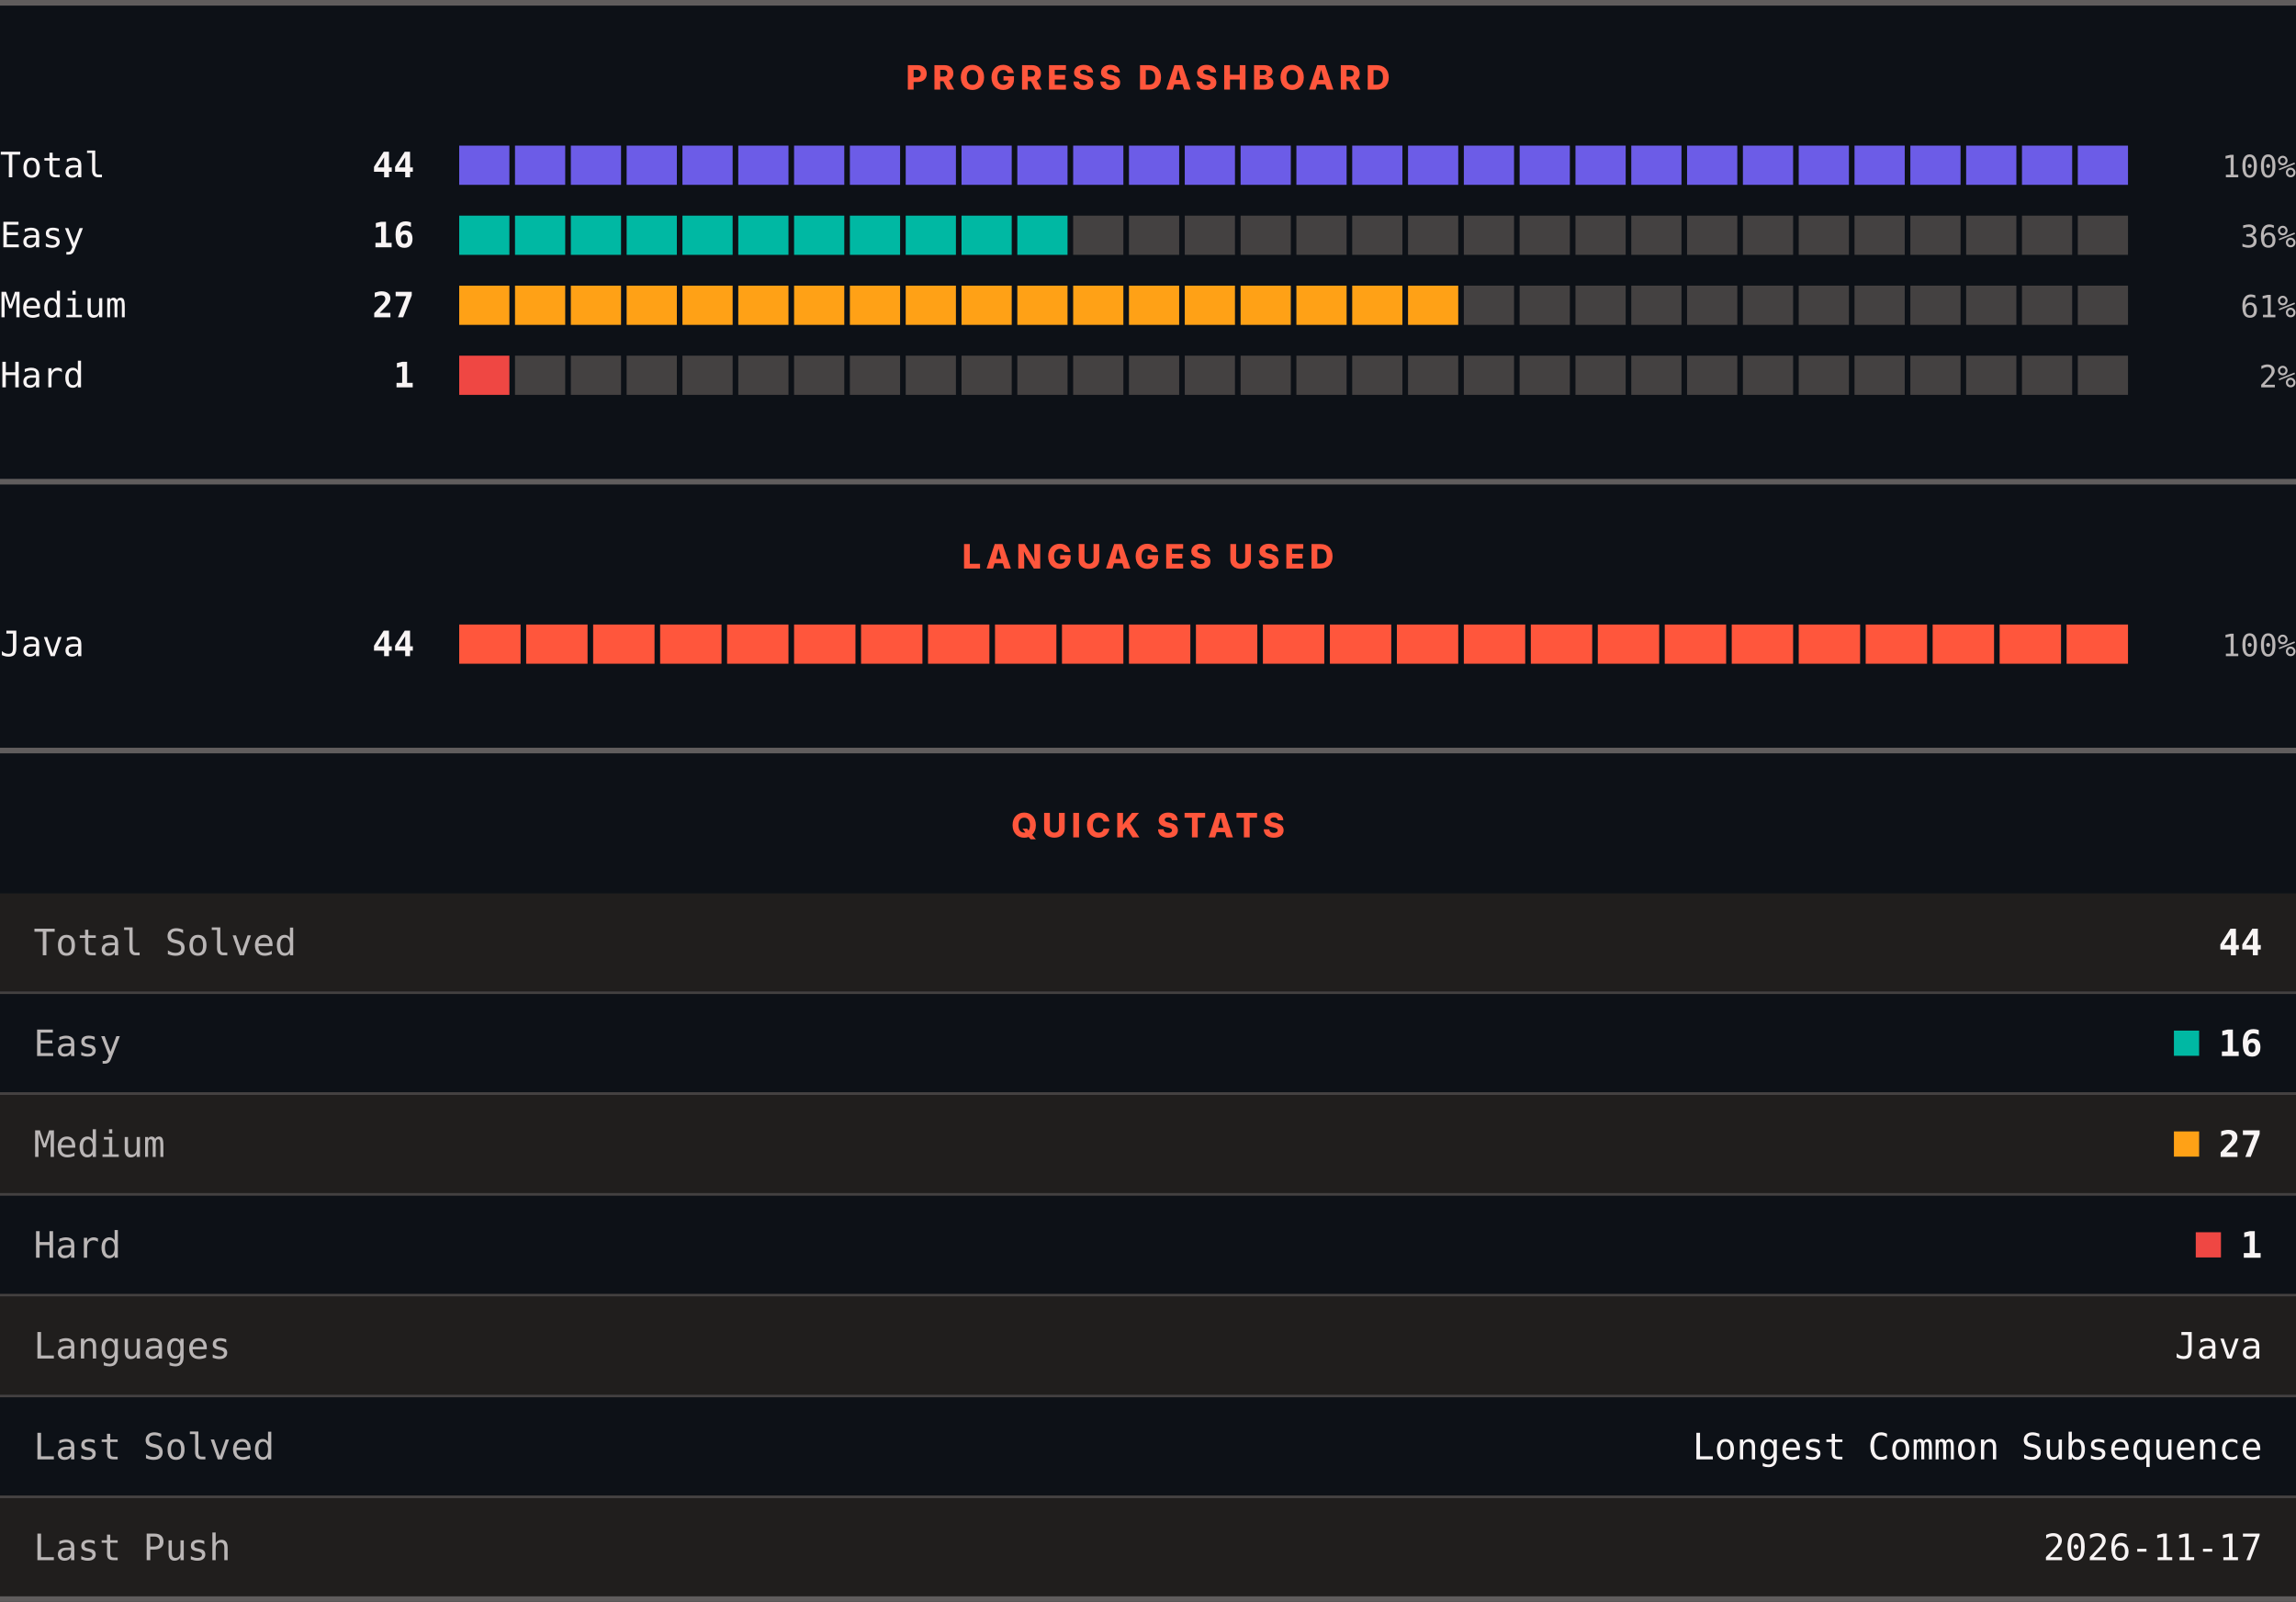
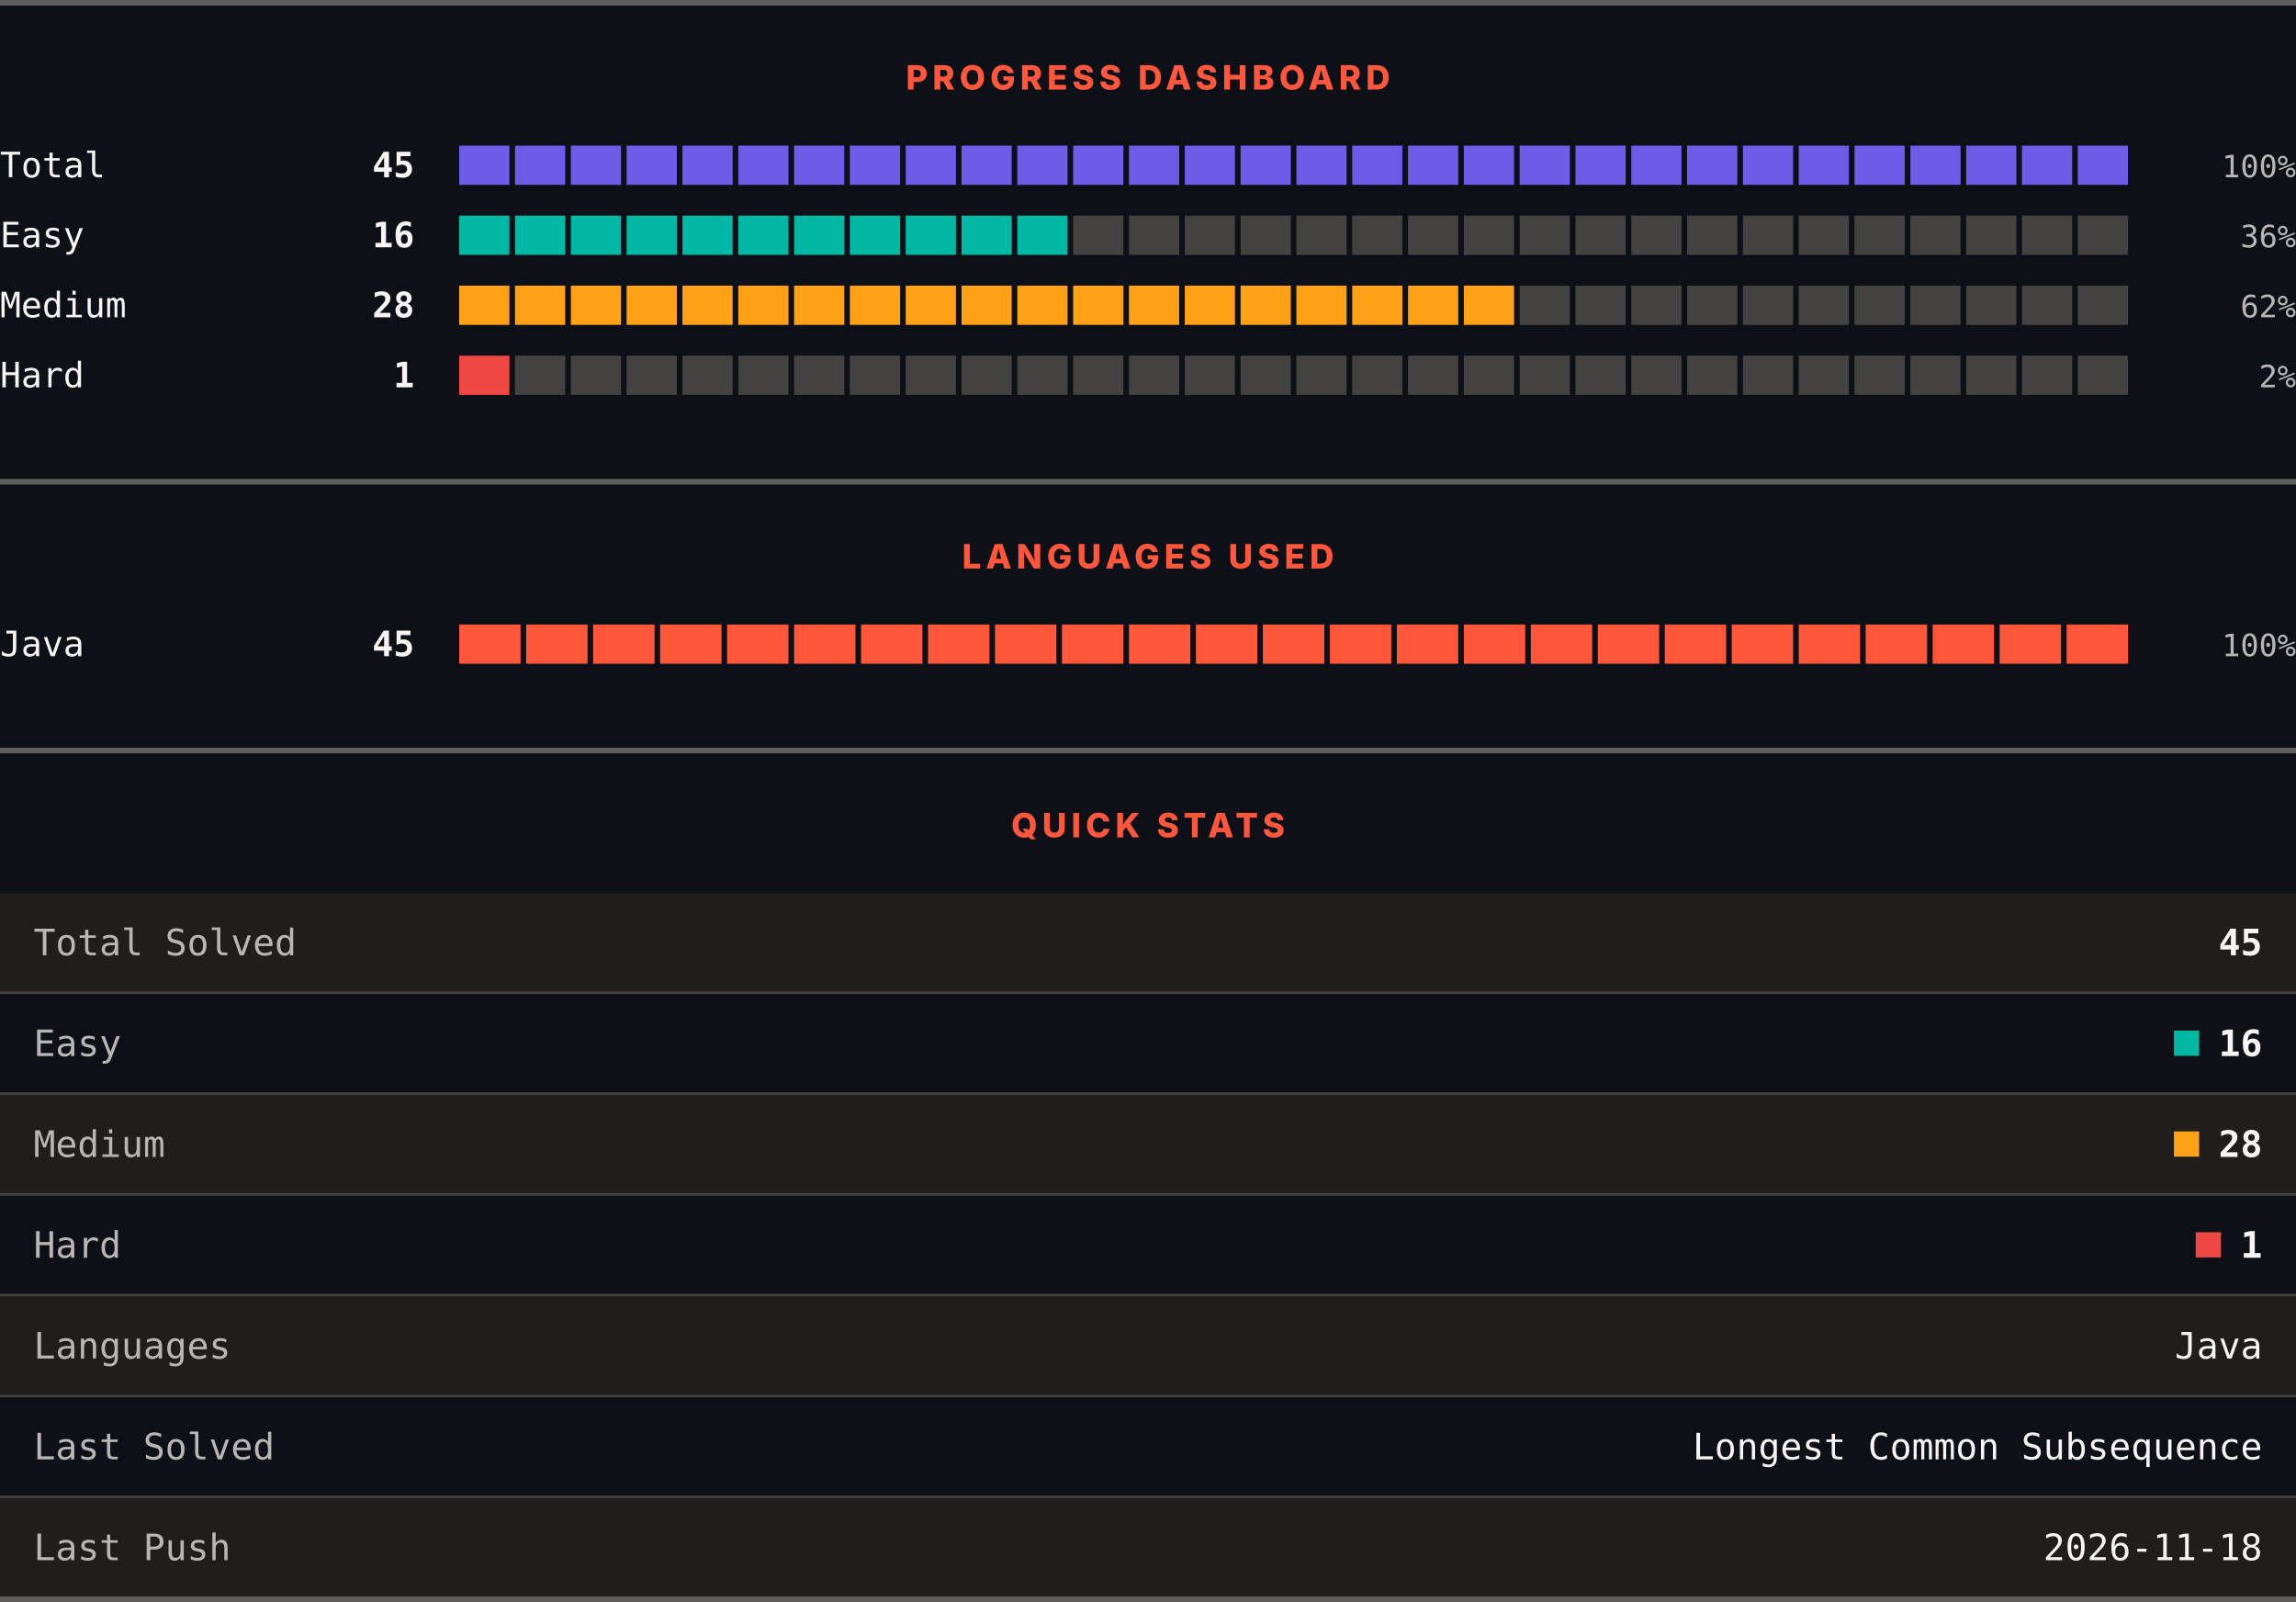
<svg xmlns="http://www.w3.org/2000/svg" width="820" height="572" viewBox="0 0 820 572" role="img" aria-label="LeetCode progress, languages and quick stats">
  <rect width="820" height="572" fill="#0d1117" />
  <rect x="0" y="0" width="820" height="2" fill="#605d5d" />
  <text x="410" y="32" text-anchor="middle" font-family="Archivo, system-ui, -apple-system, Segoe UI, sans-serif" font-size="12" font-weight="800" letter-spacing="1.68" fill="#ff563c">PROGRESS DASHBOARD</text>
  <text x="0" y="63.3" font-family="ui-monospace, SFMono-Regular, Menlo, Consolas, monospace" font-size="12.5" fill="#f8f4f4">Total</text>
-   <text x="148" y="63.3" text-anchor="end" font-family="ui-monospace, SFMono-Regular, Menlo, Consolas, monospace" font-size="12.5" font-weight="700" fill="#f8f4f4">44</text>
+   <text x="148" y="63.3" text-anchor="end" font-family="ui-monospace, SFMono-Regular, Menlo, Consolas, monospace" font-size="12.5" font-weight="700" fill="#f8f4f4">45</text>
  <rect x="164.00" y="52" width="17.93" height="14" fill="#6c5ce7" />
  <rect x="183.93" y="52" width="17.93" height="14" fill="#6c5ce7" />
  <rect x="203.87" y="52" width="17.93" height="14" fill="#6c5ce7" />
  <rect x="223.80" y="52" width="17.93" height="14" fill="#6c5ce7" />
  <rect x="243.73" y="52" width="17.93" height="14" fill="#6c5ce7" />
  <rect x="263.67" y="52" width="17.93" height="14" fill="#6c5ce7" />
  <rect x="283.60" y="52" width="17.93" height="14" fill="#6c5ce7" />
  <rect x="303.53" y="52" width="17.93" height="14" fill="#6c5ce7" />
  <rect x="323.47" y="52" width="17.93" height="14" fill="#6c5ce7" />
  <rect x="343.40" y="52" width="17.93" height="14" fill="#6c5ce7" />
  <rect x="363.33" y="52" width="17.93" height="14" fill="#6c5ce7" />
  <rect x="383.27" y="52" width="17.93" height="14" fill="#6c5ce7" />
  <rect x="403.20" y="52" width="17.93" height="14" fill="#6c5ce7" />
  <rect x="423.13" y="52" width="17.93" height="14" fill="#6c5ce7" />
  <rect x="443.07" y="52" width="17.93" height="14" fill="#6c5ce7" />
  <rect x="463.00" y="52" width="17.93" height="14" fill="#6c5ce7" />
  <rect x="482.93" y="52" width="17.93" height="14" fill="#6c5ce7" />
  <rect x="502.87" y="52" width="17.93" height="14" fill="#6c5ce7" />
  <rect x="522.80" y="52" width="17.93" height="14" fill="#6c5ce7" />
  <rect x="542.73" y="52" width="17.93" height="14" fill="#6c5ce7" />
  <rect x="562.67" y="52" width="17.93" height="14" fill="#6c5ce7" />
  <rect x="582.60" y="52" width="17.93" height="14" fill="#6c5ce7" />
  <rect x="602.53" y="52" width="17.93" height="14" fill="#6c5ce7" />
  <rect x="622.47" y="52" width="17.93" height="14" fill="#6c5ce7" />
  <rect x="642.40" y="52" width="17.93" height="14" fill="#6c5ce7" />
  <rect x="662.33" y="52" width="17.93" height="14" fill="#6c5ce7" />
  <rect x="682.27" y="52" width="17.93" height="14" fill="#6c5ce7" />
  <rect x="702.20" y="52" width="17.93" height="14" fill="#6c5ce7" />
  <rect x="722.13" y="52" width="17.93" height="14" fill="#6c5ce7" />
  <rect x="742.07" y="52" width="17.93" height="14" fill="#6c5ce7" />
  <text x="820" y="63.3" text-anchor="end" font-family="ui-monospace, SFMono-Regular, Menlo, Consolas, monospace" font-size="11" fill="#bab6b6">100%</text>
  <text x="0" y="88.3" font-family="ui-monospace, SFMono-Regular, Menlo, Consolas, monospace" font-size="12.5" fill="#f8f4f4">Easy</text>
  <text x="148" y="88.3" text-anchor="end" font-family="ui-monospace, SFMono-Regular, Menlo, Consolas, monospace" font-size="12.5" font-weight="700" fill="#f8f4f4">16</text>
  <rect x="164.00" y="77" width="17.93" height="14" fill="#00b8a3" />
  <rect x="183.93" y="77" width="17.93" height="14" fill="#00b8a3" />
  <rect x="203.87" y="77" width="17.93" height="14" fill="#00b8a3" />
  <rect x="223.80" y="77" width="17.93" height="14" fill="#00b8a3" />
  <rect x="243.73" y="77" width="17.93" height="14" fill="#00b8a3" />
  <rect x="263.67" y="77" width="17.93" height="14" fill="#00b8a3" />
  <rect x="283.60" y="77" width="17.93" height="14" fill="#00b8a3" />
  <rect x="303.53" y="77" width="17.93" height="14" fill="#00b8a3" />
  <rect x="323.47" y="77" width="17.93" height="14" fill="#00b8a3" />
  <rect x="343.40" y="77" width="17.93" height="14" fill="#00b8a3" />
  <rect x="363.33" y="77" width="17.93" height="14" fill="#00b8a3" />
  <rect x="383.27" y="77" width="17.93" height="14" fill="#444141" />
  <rect x="403.20" y="77" width="17.93" height="14" fill="#444141" />
  <rect x="423.13" y="77" width="17.93" height="14" fill="#444141" />
  <rect x="443.07" y="77" width="17.93" height="14" fill="#444141" />
  <rect x="463.00" y="77" width="17.93" height="14" fill="#444141" />
  <rect x="482.93" y="77" width="17.93" height="14" fill="#444141" />
  <rect x="502.87" y="77" width="17.93" height="14" fill="#444141" />
  <rect x="522.80" y="77" width="17.93" height="14" fill="#444141" />
  <rect x="542.73" y="77" width="17.93" height="14" fill="#444141" />
  <rect x="562.67" y="77" width="17.93" height="14" fill="#444141" />
  <rect x="582.60" y="77" width="17.93" height="14" fill="#444141" />
  <rect x="602.53" y="77" width="17.93" height="14" fill="#444141" />
  <rect x="622.47" y="77" width="17.93" height="14" fill="#444141" />
  <rect x="642.40" y="77" width="17.93" height="14" fill="#444141" />
  <rect x="662.33" y="77" width="17.93" height="14" fill="#444141" />
  <rect x="682.27" y="77" width="17.93" height="14" fill="#444141" />
  <rect x="702.20" y="77" width="17.93" height="14" fill="#444141" />
  <rect x="722.13" y="77" width="17.93" height="14" fill="#444141" />
  <rect x="742.07" y="77" width="17.93" height="14" fill="#444141" />
  <text x="820" y="88.3" text-anchor="end" font-family="ui-monospace, SFMono-Regular, Menlo, Consolas, monospace" font-size="11" fill="#bab6b6">36%</text>
  <text x="0" y="113.3" font-family="ui-monospace, SFMono-Regular, Menlo, Consolas, monospace" font-size="12.5" fill="#f8f4f4">Medium</text>
-   <text x="148" y="113.3" text-anchor="end" font-family="ui-monospace, SFMono-Regular, Menlo, Consolas, monospace" font-size="12.5" font-weight="700" fill="#f8f4f4">27</text>
+   <text x="148" y="113.3" text-anchor="end" font-family="ui-monospace, SFMono-Regular, Menlo, Consolas, monospace" font-size="12.5" font-weight="700" fill="#f8f4f4">28</text>
  <rect x="164.00" y="102" width="17.93" height="14" fill="#ffa116" />
  <rect x="183.93" y="102" width="17.93" height="14" fill="#ffa116" />
  <rect x="203.87" y="102" width="17.93" height="14" fill="#ffa116" />
  <rect x="223.80" y="102" width="17.93" height="14" fill="#ffa116" />
  <rect x="243.73" y="102" width="17.93" height="14" fill="#ffa116" />
  <rect x="263.67" y="102" width="17.93" height="14" fill="#ffa116" />
  <rect x="283.60" y="102" width="17.93" height="14" fill="#ffa116" />
  <rect x="303.53" y="102" width="17.93" height="14" fill="#ffa116" />
  <rect x="323.47" y="102" width="17.93" height="14" fill="#ffa116" />
  <rect x="343.40" y="102" width="17.93" height="14" fill="#ffa116" />
  <rect x="363.33" y="102" width="17.93" height="14" fill="#ffa116" />
  <rect x="383.27" y="102" width="17.93" height="14" fill="#ffa116" />
  <rect x="403.20" y="102" width="17.93" height="14" fill="#ffa116" />
  <rect x="423.13" y="102" width="17.93" height="14" fill="#ffa116" />
  <rect x="443.07" y="102" width="17.93" height="14" fill="#ffa116" />
  <rect x="463.00" y="102" width="17.93" height="14" fill="#ffa116" />
  <rect x="482.93" y="102" width="17.93" height="14" fill="#ffa116" />
  <rect x="502.87" y="102" width="17.93" height="14" fill="#ffa116" />
-   <rect x="522.80" y="102" width="17.93" height="14" fill="#444141" />
+   <rect x="522.80" y="102" width="17.93" height="14" fill="#ffa116" />
  <rect x="542.73" y="102" width="17.93" height="14" fill="#444141" />
  <rect x="562.67" y="102" width="17.93" height="14" fill="#444141" />
  <rect x="582.60" y="102" width="17.93" height="14" fill="#444141" />
  <rect x="602.53" y="102" width="17.93" height="14" fill="#444141" />
  <rect x="622.47" y="102" width="17.93" height="14" fill="#444141" />
  <rect x="642.40" y="102" width="17.93" height="14" fill="#444141" />
  <rect x="662.33" y="102" width="17.93" height="14" fill="#444141" />
  <rect x="682.27" y="102" width="17.93" height="14" fill="#444141" />
  <rect x="702.20" y="102" width="17.93" height="14" fill="#444141" />
  <rect x="722.13" y="102" width="17.93" height="14" fill="#444141" />
  <rect x="742.07" y="102" width="17.93" height="14" fill="#444141" />
-   <text x="820" y="113.3" text-anchor="end" font-family="ui-monospace, SFMono-Regular, Menlo, Consolas, monospace" font-size="11" fill="#bab6b6">61%</text>
+   <text x="820" y="113.3" text-anchor="end" font-family="ui-monospace, SFMono-Regular, Menlo, Consolas, monospace" font-size="11" fill="#bab6b6">62%</text>
  <text x="0" y="138.3" font-family="ui-monospace, SFMono-Regular, Menlo, Consolas, monospace" font-size="12.5" fill="#f8f4f4">Hard</text>
  <text x="148" y="138.3" text-anchor="end" font-family="ui-monospace, SFMono-Regular, Menlo, Consolas, monospace" font-size="12.5" font-weight="700" fill="#f8f4f4">1</text>
  <rect x="164.00" y="127" width="17.93" height="14" fill="#ef4743" />
  <rect x="183.93" y="127" width="17.93" height="14" fill="#444141" />
  <rect x="203.87" y="127" width="17.93" height="14" fill="#444141" />
  <rect x="223.80" y="127" width="17.93" height="14" fill="#444141" />
  <rect x="243.73" y="127" width="17.93" height="14" fill="#444141" />
  <rect x="263.67" y="127" width="17.93" height="14" fill="#444141" />
  <rect x="283.60" y="127" width="17.93" height="14" fill="#444141" />
  <rect x="303.53" y="127" width="17.93" height="14" fill="#444141" />
  <rect x="323.47" y="127" width="17.93" height="14" fill="#444141" />
  <rect x="343.40" y="127" width="17.93" height="14" fill="#444141" />
  <rect x="363.33" y="127" width="17.93" height="14" fill="#444141" />
  <rect x="383.27" y="127" width="17.93" height="14" fill="#444141" />
  <rect x="403.20" y="127" width="17.93" height="14" fill="#444141" />
  <rect x="423.13" y="127" width="17.93" height="14" fill="#444141" />
  <rect x="443.07" y="127" width="17.93" height="14" fill="#444141" />
  <rect x="463.00" y="127" width="17.93" height="14" fill="#444141" />
  <rect x="482.93" y="127" width="17.93" height="14" fill="#444141" />
  <rect x="502.87" y="127" width="17.93" height="14" fill="#444141" />
  <rect x="522.80" y="127" width="17.93" height="14" fill="#444141" />
  <rect x="542.73" y="127" width="17.93" height="14" fill="#444141" />
  <rect x="562.67" y="127" width="17.93" height="14" fill="#444141" />
  <rect x="582.60" y="127" width="17.93" height="14" fill="#444141" />
  <rect x="602.53" y="127" width="17.93" height="14" fill="#444141" />
  <rect x="622.47" y="127" width="17.93" height="14" fill="#444141" />
  <rect x="642.40" y="127" width="17.93" height="14" fill="#444141" />
  <rect x="662.33" y="127" width="17.93" height="14" fill="#444141" />
  <rect x="682.27" y="127" width="17.93" height="14" fill="#444141" />
  <rect x="702.20" y="127" width="17.93" height="14" fill="#444141" />
  <rect x="722.13" y="127" width="17.93" height="14" fill="#444141" />
  <rect x="742.07" y="127" width="17.93" height="14" fill="#444141" />
  <text x="820" y="138.3" text-anchor="end" font-family="ui-monospace, SFMono-Regular, Menlo, Consolas, monospace" font-size="11" fill="#bab6b6">2%</text>
  <rect x="0" y="171" width="820" height="2" fill="#605d5d" />
  <text x="410" y="203" text-anchor="middle" font-family="Archivo, system-ui, -apple-system, Segoe UI, sans-serif" font-size="12" font-weight="800" letter-spacing="1.68" fill="#ff563c">LANGUAGES USED</text>
  <text x="0" y="234.3" font-family="ui-monospace, SFMono-Regular, Menlo, Consolas, monospace" font-size="12.5" fill="#f8f4f4">Java</text>
-   <text x="148" y="234.3" text-anchor="end" font-family="ui-monospace, SFMono-Regular, Menlo, Consolas, monospace" font-size="12.5" font-weight="700" fill="#f8f4f4">44</text>
+   <text x="148" y="234.3" text-anchor="end" font-family="ui-monospace, SFMono-Regular, Menlo, Consolas, monospace" font-size="12.5" font-weight="700" fill="#f8f4f4">45</text>
  <rect x="164.00" y="223" width="21.92" height="14" fill="#ff563c" />
  <rect x="187.92" y="223" width="21.92" height="14" fill="#ff563c" />
  <rect x="211.84" y="223" width="21.92" height="14" fill="#ff563c" />
  <rect x="235.76" y="223" width="21.92" height="14" fill="#ff563c" />
  <rect x="259.68" y="223" width="21.92" height="14" fill="#ff563c" />
  <rect x="283.60" y="223" width="21.92" height="14" fill="#ff563c" />
  <rect x="307.52" y="223" width="21.92" height="14" fill="#ff563c" />
  <rect x="331.44" y="223" width="21.92" height="14" fill="#ff563c" />
  <rect x="355.36" y="223" width="21.92" height="14" fill="#ff563c" />
  <rect x="379.28" y="223" width="21.92" height="14" fill="#ff563c" />
  <rect x="403.20" y="223" width="21.92" height="14" fill="#ff563c" />
  <rect x="427.12" y="223" width="21.92" height="14" fill="#ff563c" />
  <rect x="451.04" y="223" width="21.92" height="14" fill="#ff563c" />
  <rect x="474.96" y="223" width="21.92" height="14" fill="#ff563c" />
  <rect x="498.88" y="223" width="21.92" height="14" fill="#ff563c" />
  <rect x="522.80" y="223" width="21.92" height="14" fill="#ff563c" />
  <rect x="546.72" y="223" width="21.92" height="14" fill="#ff563c" />
  <rect x="570.64" y="223" width="21.92" height="14" fill="#ff563c" />
  <rect x="594.56" y="223" width="21.92" height="14" fill="#ff563c" />
  <rect x="618.48" y="223" width="21.92" height="14" fill="#ff563c" />
  <rect x="642.40" y="223" width="21.92" height="14" fill="#ff563c" />
  <rect x="666.32" y="223" width="21.92" height="14" fill="#ff563c" />
  <rect x="690.24" y="223" width="21.92" height="14" fill="#ff563c" />
  <rect x="714.16" y="223" width="21.92" height="14" fill="#ff563c" />
  <rect x="738.08" y="223" width="21.92" height="14" fill="#ff563c" />
  <text x="820" y="234.3" text-anchor="end" font-family="ui-monospace, SFMono-Regular, Menlo, Consolas, monospace" font-size="11" fill="#bab6b6">100%</text>
  <rect x="0" y="267" width="820" height="2" fill="#605d5d" />
  <text x="410" y="299" text-anchor="middle" font-family="Archivo, system-ui, -apple-system, Segoe UI, sans-serif" font-size="12" font-weight="800" letter-spacing="1.68" fill="#ff563c">QUICK STATS</text>
  <rect x="0" y="319" width="820" height="35" fill="#201e1d" />
  <text x="12" y="341.1" font-family="ui-monospace, SFMono-Regular, Menlo, Consolas, monospace" font-size="13" fill="#bab6b6">Total Solved</text>
-   <text x="808" y="341.1" text-anchor="end" font-family="ui-monospace, SFMono-Regular, Menlo, Consolas, monospace" font-size="13" font-weight="700" fill="#f8f4f4">44</text>
+   <text x="808" y="341.1" text-anchor="end" font-family="ui-monospace, SFMono-Regular, Menlo, Consolas, monospace" font-size="13" font-weight="700" fill="#f8f4f4">45</text>
  <rect x="0" y="354" width="820" height="1" fill="#444141" />
  <rect x="0" y="355" width="820" height="35" fill="#0d1117" />
  <text x="12" y="377.1" font-family="ui-monospace, SFMono-Regular, Menlo, Consolas, monospace" font-size="13" fill="#bab6b6">Easy</text>
  <rect x="776.4" y="368" width="9" height="9" fill="#00b8a3" />
  <text x="808" y="377.1" text-anchor="end" font-family="ui-monospace, SFMono-Regular, Menlo, Consolas, monospace" font-size="13" font-weight="700" fill="#f8f4f4">16</text>
  <rect x="0" y="390" width="820" height="1" fill="#444141" />
  <rect x="0" y="391" width="820" height="35" fill="#201e1d" />
  <text x="12" y="413.1" font-family="ui-monospace, SFMono-Regular, Menlo, Consolas, monospace" font-size="13" fill="#bab6b6">Medium</text>
  <rect x="776.4" y="404" width="9" height="9" fill="#ffa116" />
-   <text x="808" y="413.1" text-anchor="end" font-family="ui-monospace, SFMono-Regular, Menlo, Consolas, monospace" font-size="13" font-weight="700" fill="#f8f4f4">27</text>
+   <text x="808" y="413.1" text-anchor="end" font-family="ui-monospace, SFMono-Regular, Menlo, Consolas, monospace" font-size="13" font-weight="700" fill="#f8f4f4">28</text>
  <rect x="0" y="426" width="820" height="1" fill="#444141" />
  <rect x="0" y="427" width="820" height="35" fill="#0d1117" />
  <text x="12" y="449.1" font-family="ui-monospace, SFMono-Regular, Menlo, Consolas, monospace" font-size="13" fill="#bab6b6">Hard</text>
  <rect x="784.2" y="440" width="9" height="9" fill="#ef4743" />
  <text x="808" y="449.1" text-anchor="end" font-family="ui-monospace, SFMono-Regular, Menlo, Consolas, monospace" font-size="13" font-weight="700" fill="#f8f4f4">1</text>
  <rect x="0" y="462" width="820" height="1" fill="#444141" />
  <rect x="0" y="463" width="820" height="35" fill="#201e1d" />
  <text x="12" y="485.1" font-family="ui-monospace, SFMono-Regular, Menlo, Consolas, monospace" font-size="13" fill="#bab6b6">Languages</text>
  <text x="808" y="485.1" text-anchor="end" font-family="ui-monospace, SFMono-Regular, Menlo, Consolas, monospace" font-size="13" fill="#f8f4f4">Java</text>
  <rect x="0" y="498" width="820" height="1" fill="#444141" />
  <rect x="0" y="499" width="820" height="35" fill="#0d1117" />
  <text x="12" y="521.1" font-family="ui-monospace, SFMono-Regular, Menlo, Consolas, monospace" font-size="13" fill="#bab6b6">Last Solved</text>
  <text x="808" y="521.1" text-anchor="end" font-family="ui-monospace, SFMono-Regular, Menlo, Consolas, monospace" font-size="13" fill="#f8f4f4">Longest Common Subsequence</text>
  <rect x="0" y="534" width="820" height="1" fill="#444141" />
  <rect x="0" y="535" width="820" height="35" fill="#201e1d" />
  <text x="12" y="557.1" font-family="ui-monospace, SFMono-Regular, Menlo, Consolas, monospace" font-size="13" fill="#bab6b6">Last Push</text>
-   <text x="808" y="557.1" text-anchor="end" font-family="ui-monospace, SFMono-Regular, Menlo, Consolas, monospace" font-size="13" fill="#f8f4f4">2026-11-17</text>
+   <text x="808" y="557.1" text-anchor="end" font-family="ui-monospace, SFMono-Regular, Menlo, Consolas, monospace" font-size="13" fill="#f8f4f4">2026-11-18</text>
  <rect x="0" y="570" width="820" height="2" fill="#605d5d" />
</svg>
